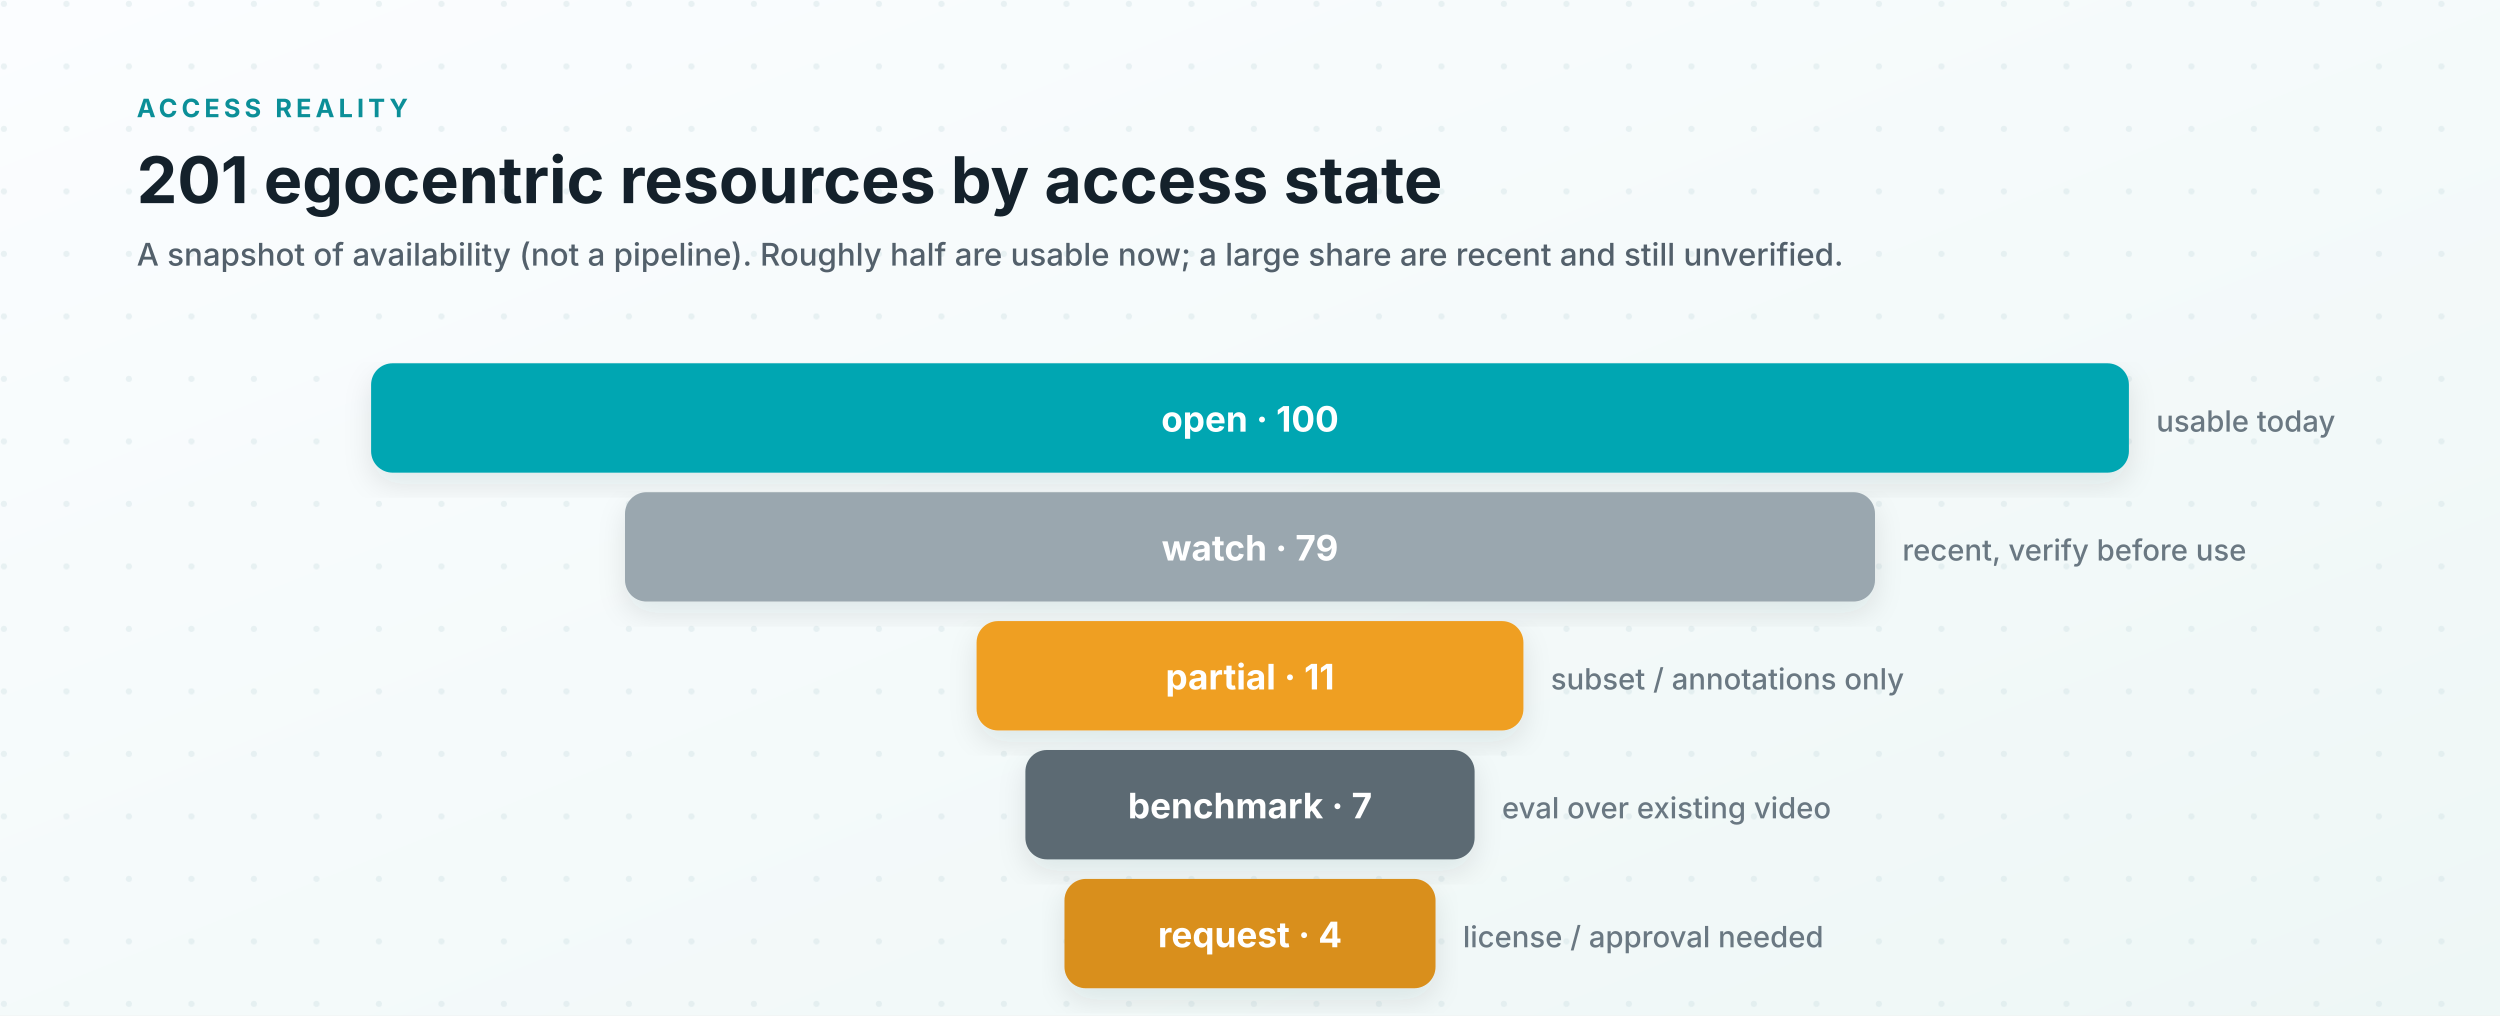
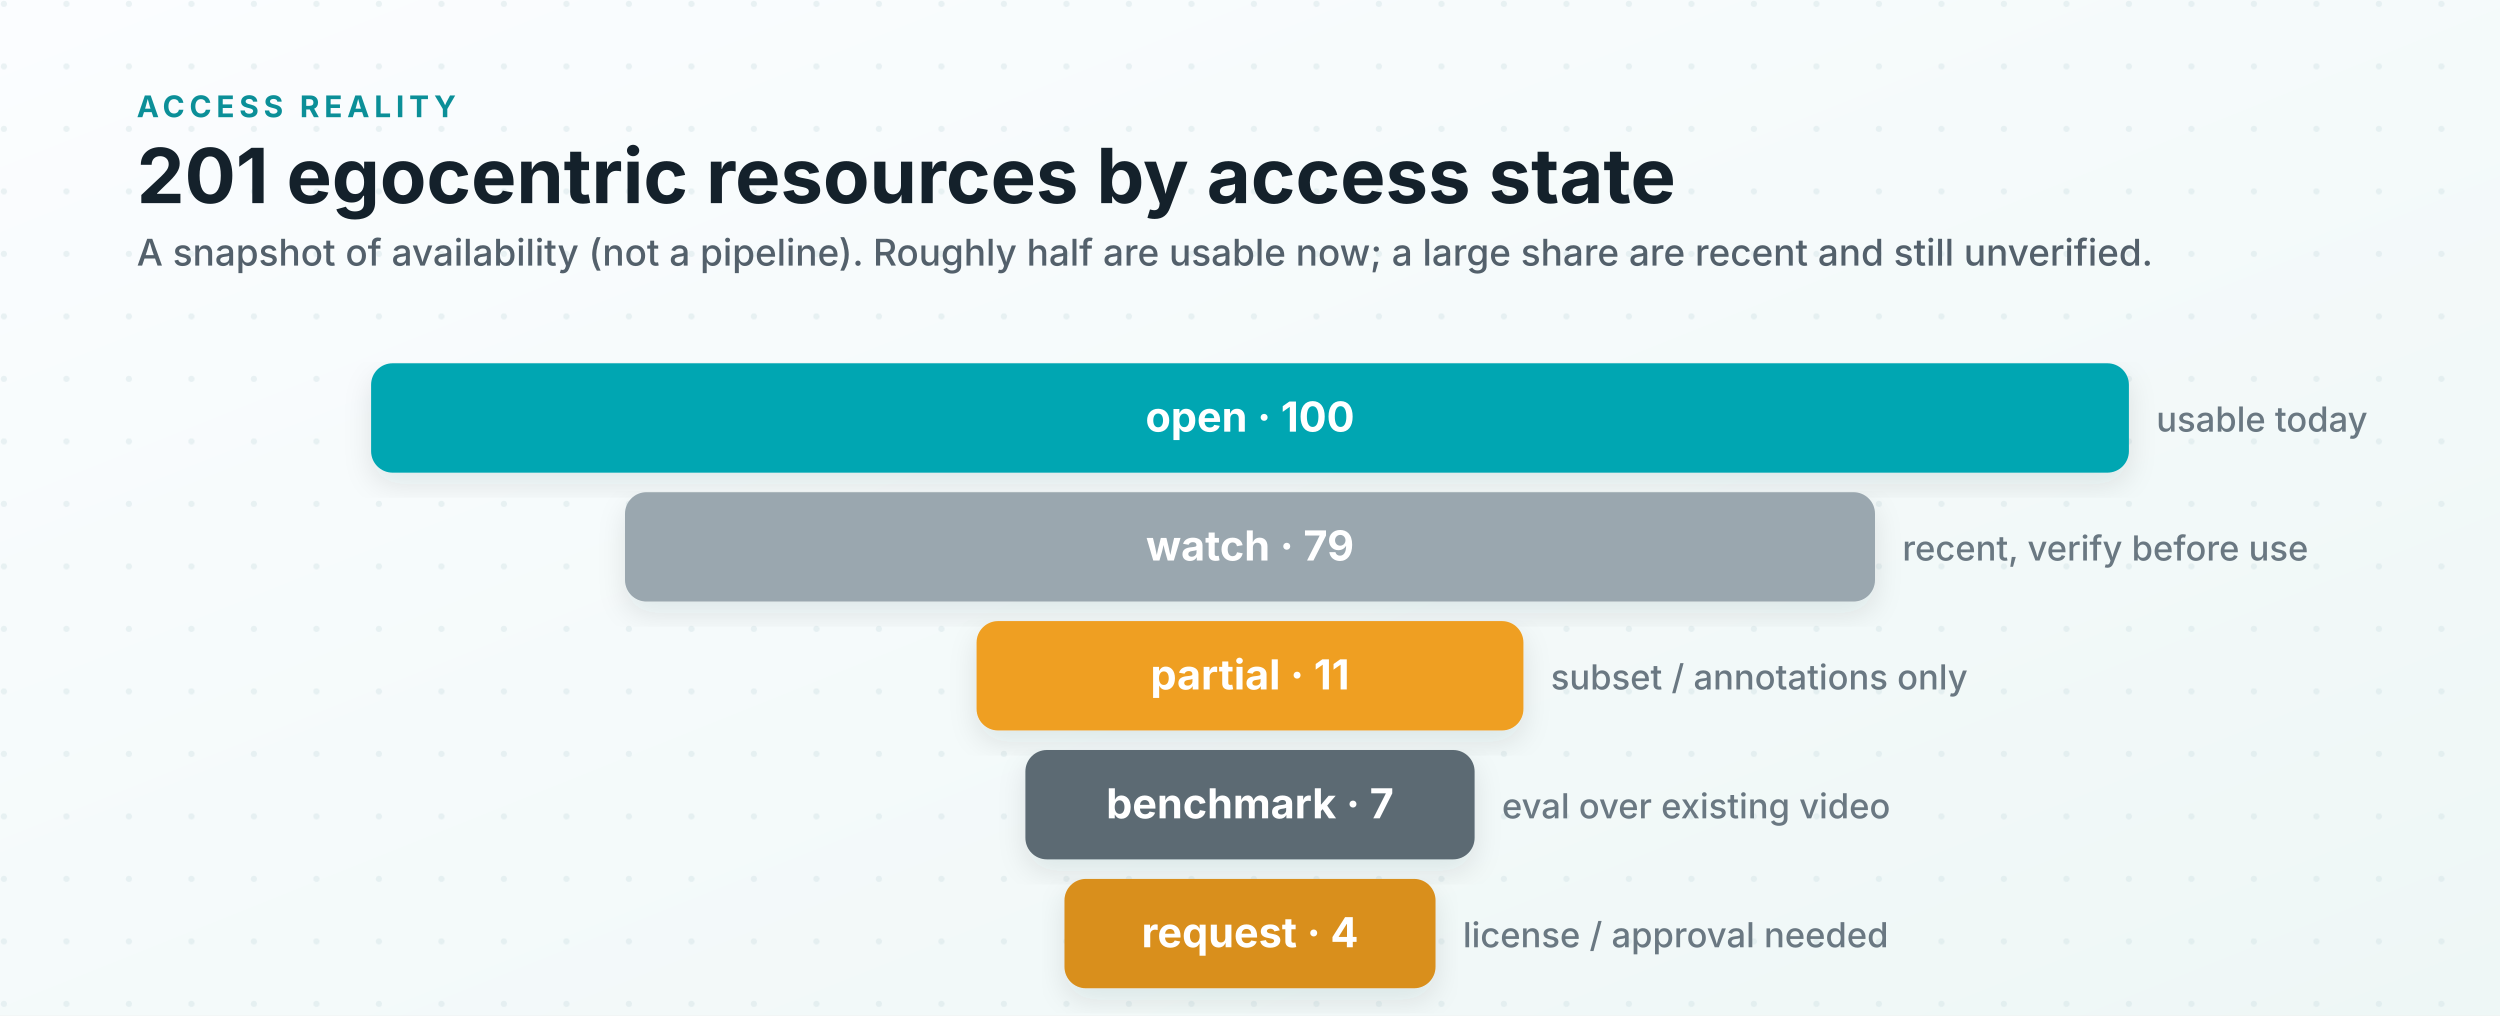
<svg xmlns="http://www.w3.org/2000/svg" viewBox="0 0 1280 520" role="img" aria-labelledby="title desc">
  <defs>
    <linearGradient id="bg" x1="0" x2="1" y1="0" y2="1">
      <stop offset="0" stop-color="#fbfdff" />
      <stop offset="1" stop-color="#eef7f6" />
    </linearGradient>
    <pattern id="dots" width="32" height="32" patternUnits="userSpaceOnUse">
      <circle cx="2" cy="2" r="1.6" fill="#cfe0e4" opacity="0.4" />
    </pattern>
    <filter id="shadow" x="-6%" y="-12%" width="112%" height="135%">
      <feDropShadow dx="0" dy="6" stdDeviation="7" flood-color="#0f2a33" flood-opacity="0.10" />
    </filter>
    <style>
      .ink { fill: #14212b; }
-       .kicker { font: 700 13px system-ui, -apple-system, "Segoe UI", sans-serif; fill: #0b8f98; letter-spacing: .16em; }
-       .title { font: 700 33px system-ui, -apple-system, "Segoe UI", sans-serif; }
-       .subtitle { font: 500 16px system-ui, -apple-system, "Segoe UI", sans-serif; fill: #53606b; }
-       .row { font: 700 18px system-ui, -apple-system, "Segoe UI", sans-serif; fill: #ffffff; }
-       .gloss { font: 500 15px system-ui, -apple-system, "Segoe UI", sans-serif; fill: #6a7882; }
+       .kicker { font: 700 15.3px system-ui, -apple-system, "Segoe UI", sans-serif; fill: #0b8f98; letter-spacing: .16em; }
+       .title { font: 700 38.9px system-ui, -apple-system, "Segoe UI", sans-serif; }
+       .subtitle { font: 500 18.9px system-ui, -apple-system, "Segoe UI", sans-serif; fill: #53606b; }
+       .row { font: 700 21.2px system-ui, -apple-system, "Segoe UI", sans-serif; fill: #ffffff; }
+       .gloss { font: 500 17.7px system-ui, -apple-system, "Segoe UI", sans-serif; fill: #6a7882; }
    </style>
  </defs>
  <rect width="1280" height="520" fill="url(#bg)" />
  <rect width="1280" height="520" fill="url(#dots)" />
  <text class="kicker" x="70" y="60">ACCESS REALITY</text>
  <text class="title ink" x="70" y="104">201 egocentric resources by access state</text>
  <text class="subtitle" x="70" y="136">A snapshot of availability (not a pipeline). Roughly half are usable now; a large share are recent and still unverified.</text>
  <rect x="190" y="186" width="900" height="56" rx="11" fill="#00a6b2" filter="url(#shadow)" />
  <text class="row" x="640" y="221" text-anchor="middle">open · 100</text>
  <text class="gloss" x="1104" y="221">usable today</text>
  <rect x="320" y="252" width="640" height="56" rx="11" fill="#9aa7af" filter="url(#shadow)" />
  <text class="row" x="640" y="287" text-anchor="middle">watch · 79</text>
  <text class="gloss" x="974" y="287">recent, verify before use</text>
  <rect x="500" y="318" width="280" height="56" rx="11" fill="#ef9f24" filter="url(#shadow)" />
  <text class="row" x="640" y="353" text-anchor="middle">partial · 11</text>
  <text class="gloss" x="794" y="353">subset / annotations only</text>
  <rect x="525" y="384" width="230" height="56" rx="11" fill="#5b6b73" filter="url(#shadow)" />
  <text class="row" x="640" y="419" text-anchor="middle">benchmark · 7</text>
  <text class="gloss" x="769" y="419">eval over existing video</text>
  <rect x="545" y="450" width="190" height="56" rx="11" fill="#d98f1f" filter="url(#shadow)" />
  <text class="row" x="640" y="485" text-anchor="middle">request · 4</text>
  <text class="gloss" x="749" y="485">license / approval needed</text>
</svg>
